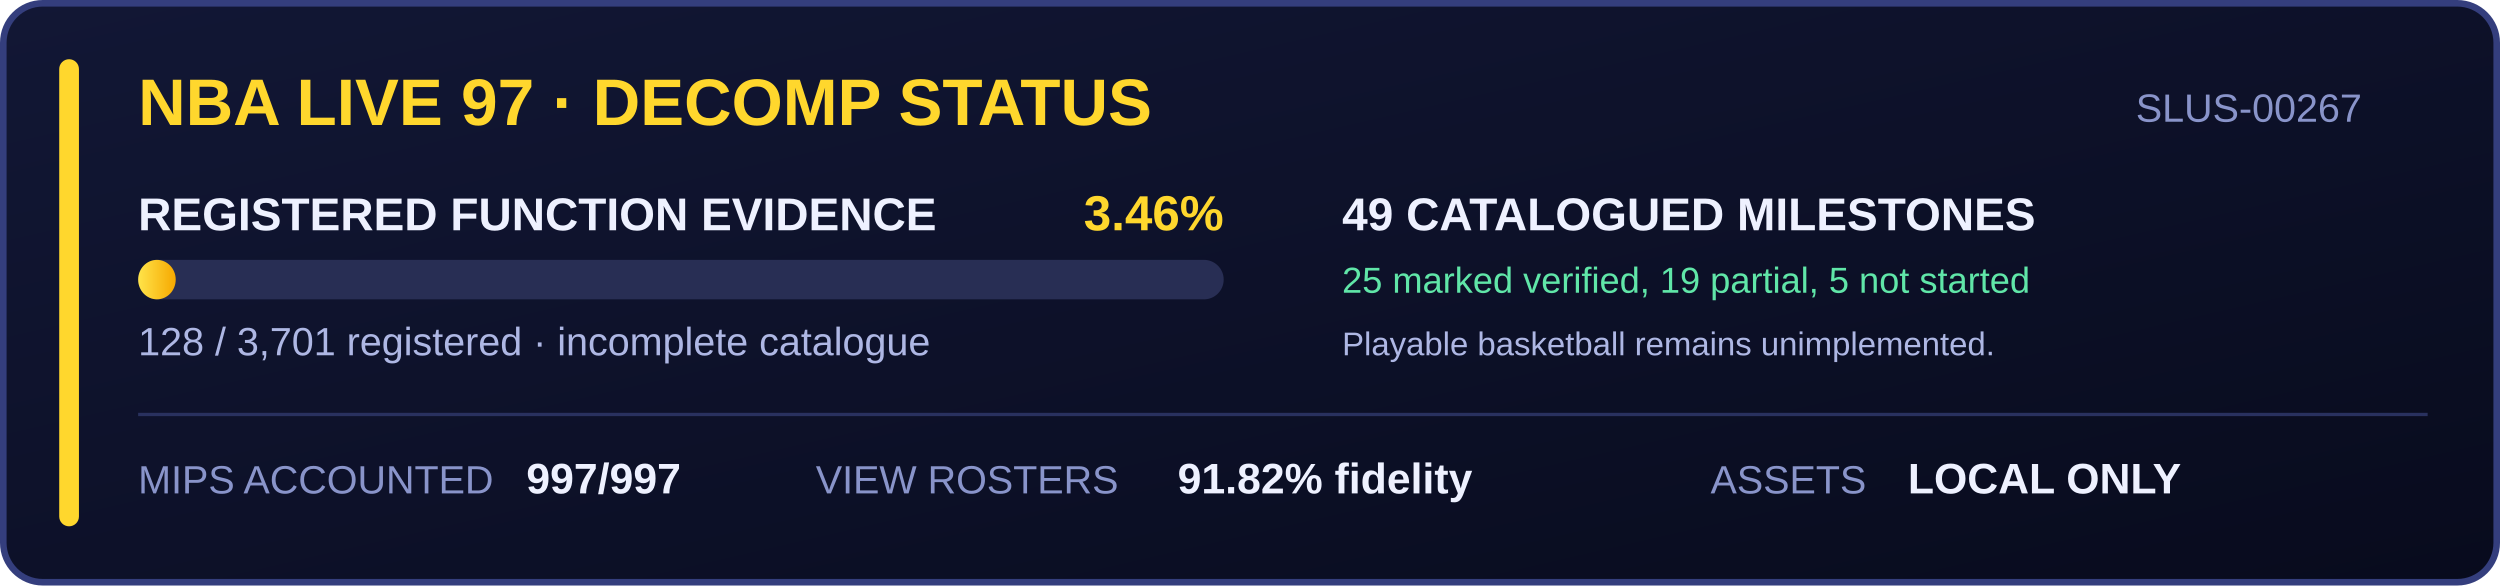
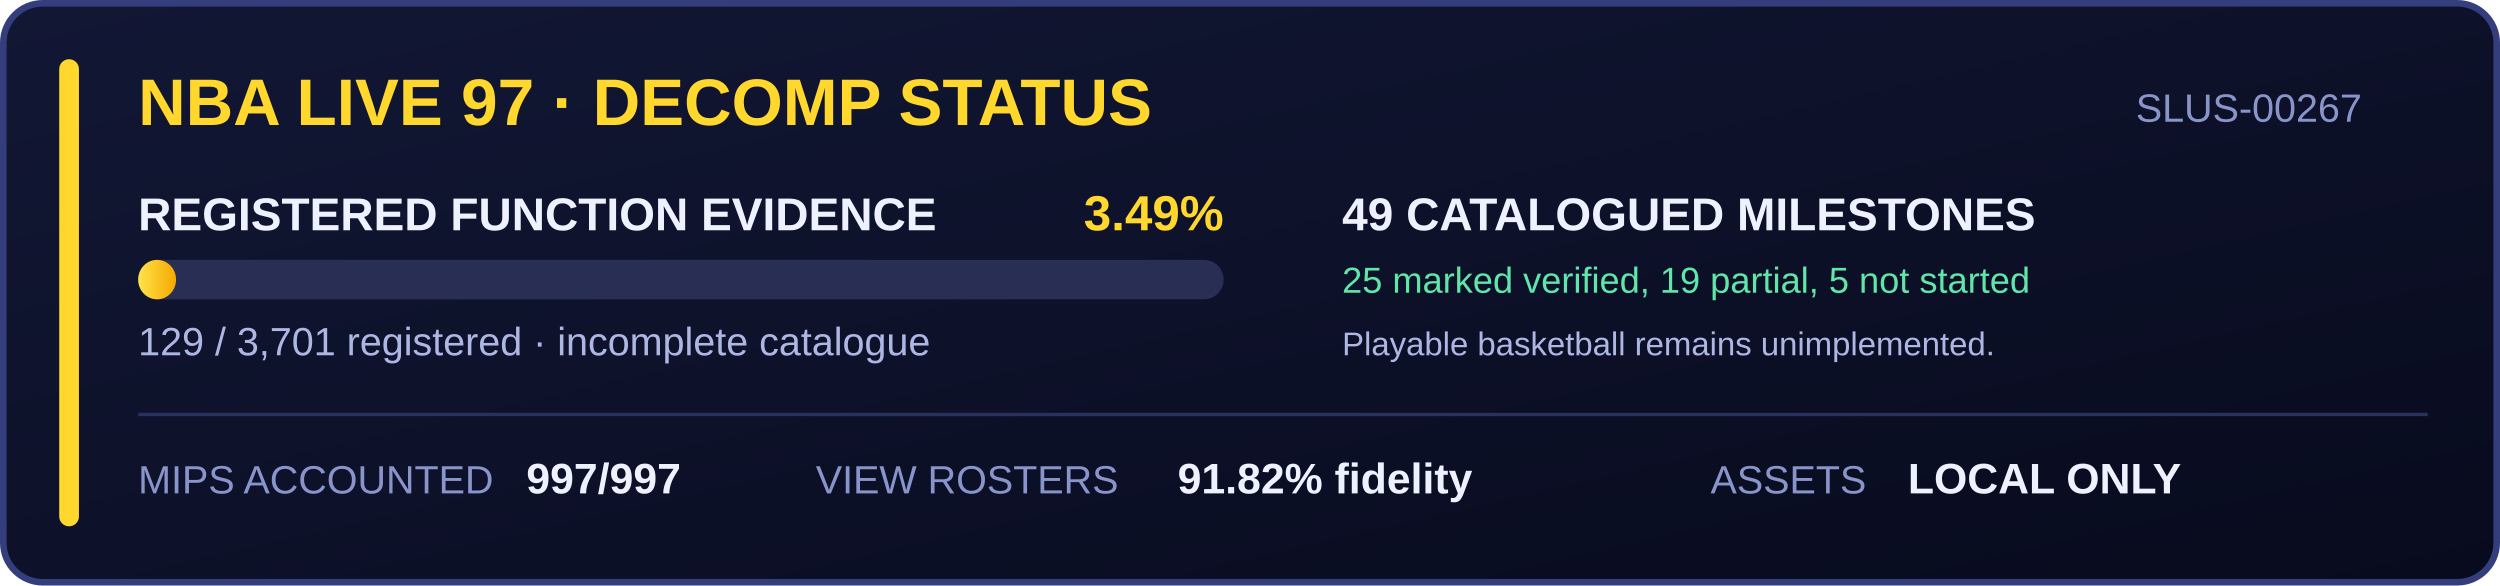
<svg xmlns="http://www.w3.org/2000/svg" width="760" height="178" viewBox="0 0 760 178" role="img" aria-labelledby="title desc">
  <defs>
    <linearGradient id="panel" x1="0" y1="0" x2="1" y2="1">
      <stop stop-color="#121735" />
      <stop offset="1" stop-color="#080b1d" />
    </linearGradient>
    <linearGradient id="gold" x1="0" y1="0" x2="1" y2="0">
      <stop stop-color="#ffe44a" />
      <stop offset="1" stop-color="#f6a800" />
    </linearGradient>
  </defs>
  <rect x="1" y="1" width="758" height="176" rx="12" fill="url(#panel)" stroke="#343e7d" stroke-width="2" />
  <rect x="18" y="18" width="6" height="142" rx="3" fill="#ffd72d" />
  <g font-family="Segoe UI, Arial, sans-serif">
    <text x="42" y="38" fill="#ffd72d" font-size="20" font-weight="700">NBA LIVE 97 · DECOMP STATUS</text>
    <text x="718" y="37" fill="#8994ca" font-size="12" text-anchor="end">SLUS-00267</text>
    <text x="42" y="70" fill="#eef1ff" font-size="14" font-weight="600">REGISTERED FUNCTION EVIDENCE</text>
-     <text x="372" y="70" fill="#ffd72d" font-size="15" font-weight="700" text-anchor="end">3.46%</text>
+     <text x="372" y="70" fill="#ffd72d" font-size="15" font-weight="700" text-anchor="end">3.49%</text>
    <rect x="42" y="79" width="330" height="12" rx="6" fill="#282e54" />
-     <rect x="42" y="79" width="11.42" height="12" rx="6" fill="url(#gold)" />
-     <text x="42" y="108" fill="#aeb7e4" font-size="12">128 / 3,701 registered · incomplete catalogue</text>
+     <rect x="42" y="79" width="11.52" height="12" rx="6" fill="url(#gold)" />
+     <text x="42" y="108" fill="#aeb7e4" font-size="12">129 / 3,701 registered · incomplete catalogue</text>
    <text x="408" y="70" fill="#eef1ff" font-size="14" font-weight="600">49 CATALOGUED MILESTONES</text>
    <text x="408" y="89" fill="#60e6a8" font-size="11">25 marked verified, 19 partial, 5 not started</text>
    <text x="408" y="108" fill="#aeb7e4" font-size="10">Playable basketball remains unimplemented.</text>
    <line x1="42" y1="126" x2="738" y2="126" stroke="#29315f" />
    <text x="42" y="150" fill="#8994ca" font-size="12">MIPS ACCOUNTED</text>
    <text x="160" y="150" fill="#eef1ff" font-size="13" font-weight="700">997/997</text>
    <text x="248" y="150" fill="#8994ca" font-size="12">VIEW ROSTERS</text>
    <text x="358" y="150" fill="#eef1ff" font-size="13" font-weight="700">91.82% fidelity</text>
    <text x="520" y="150" fill="#8994ca" font-size="12">ASSETS</text>
    <text x="580" y="150" fill="#eef1ff" font-size="13" font-weight="700">LOCAL ONLY</text>
  </g>
</svg>
